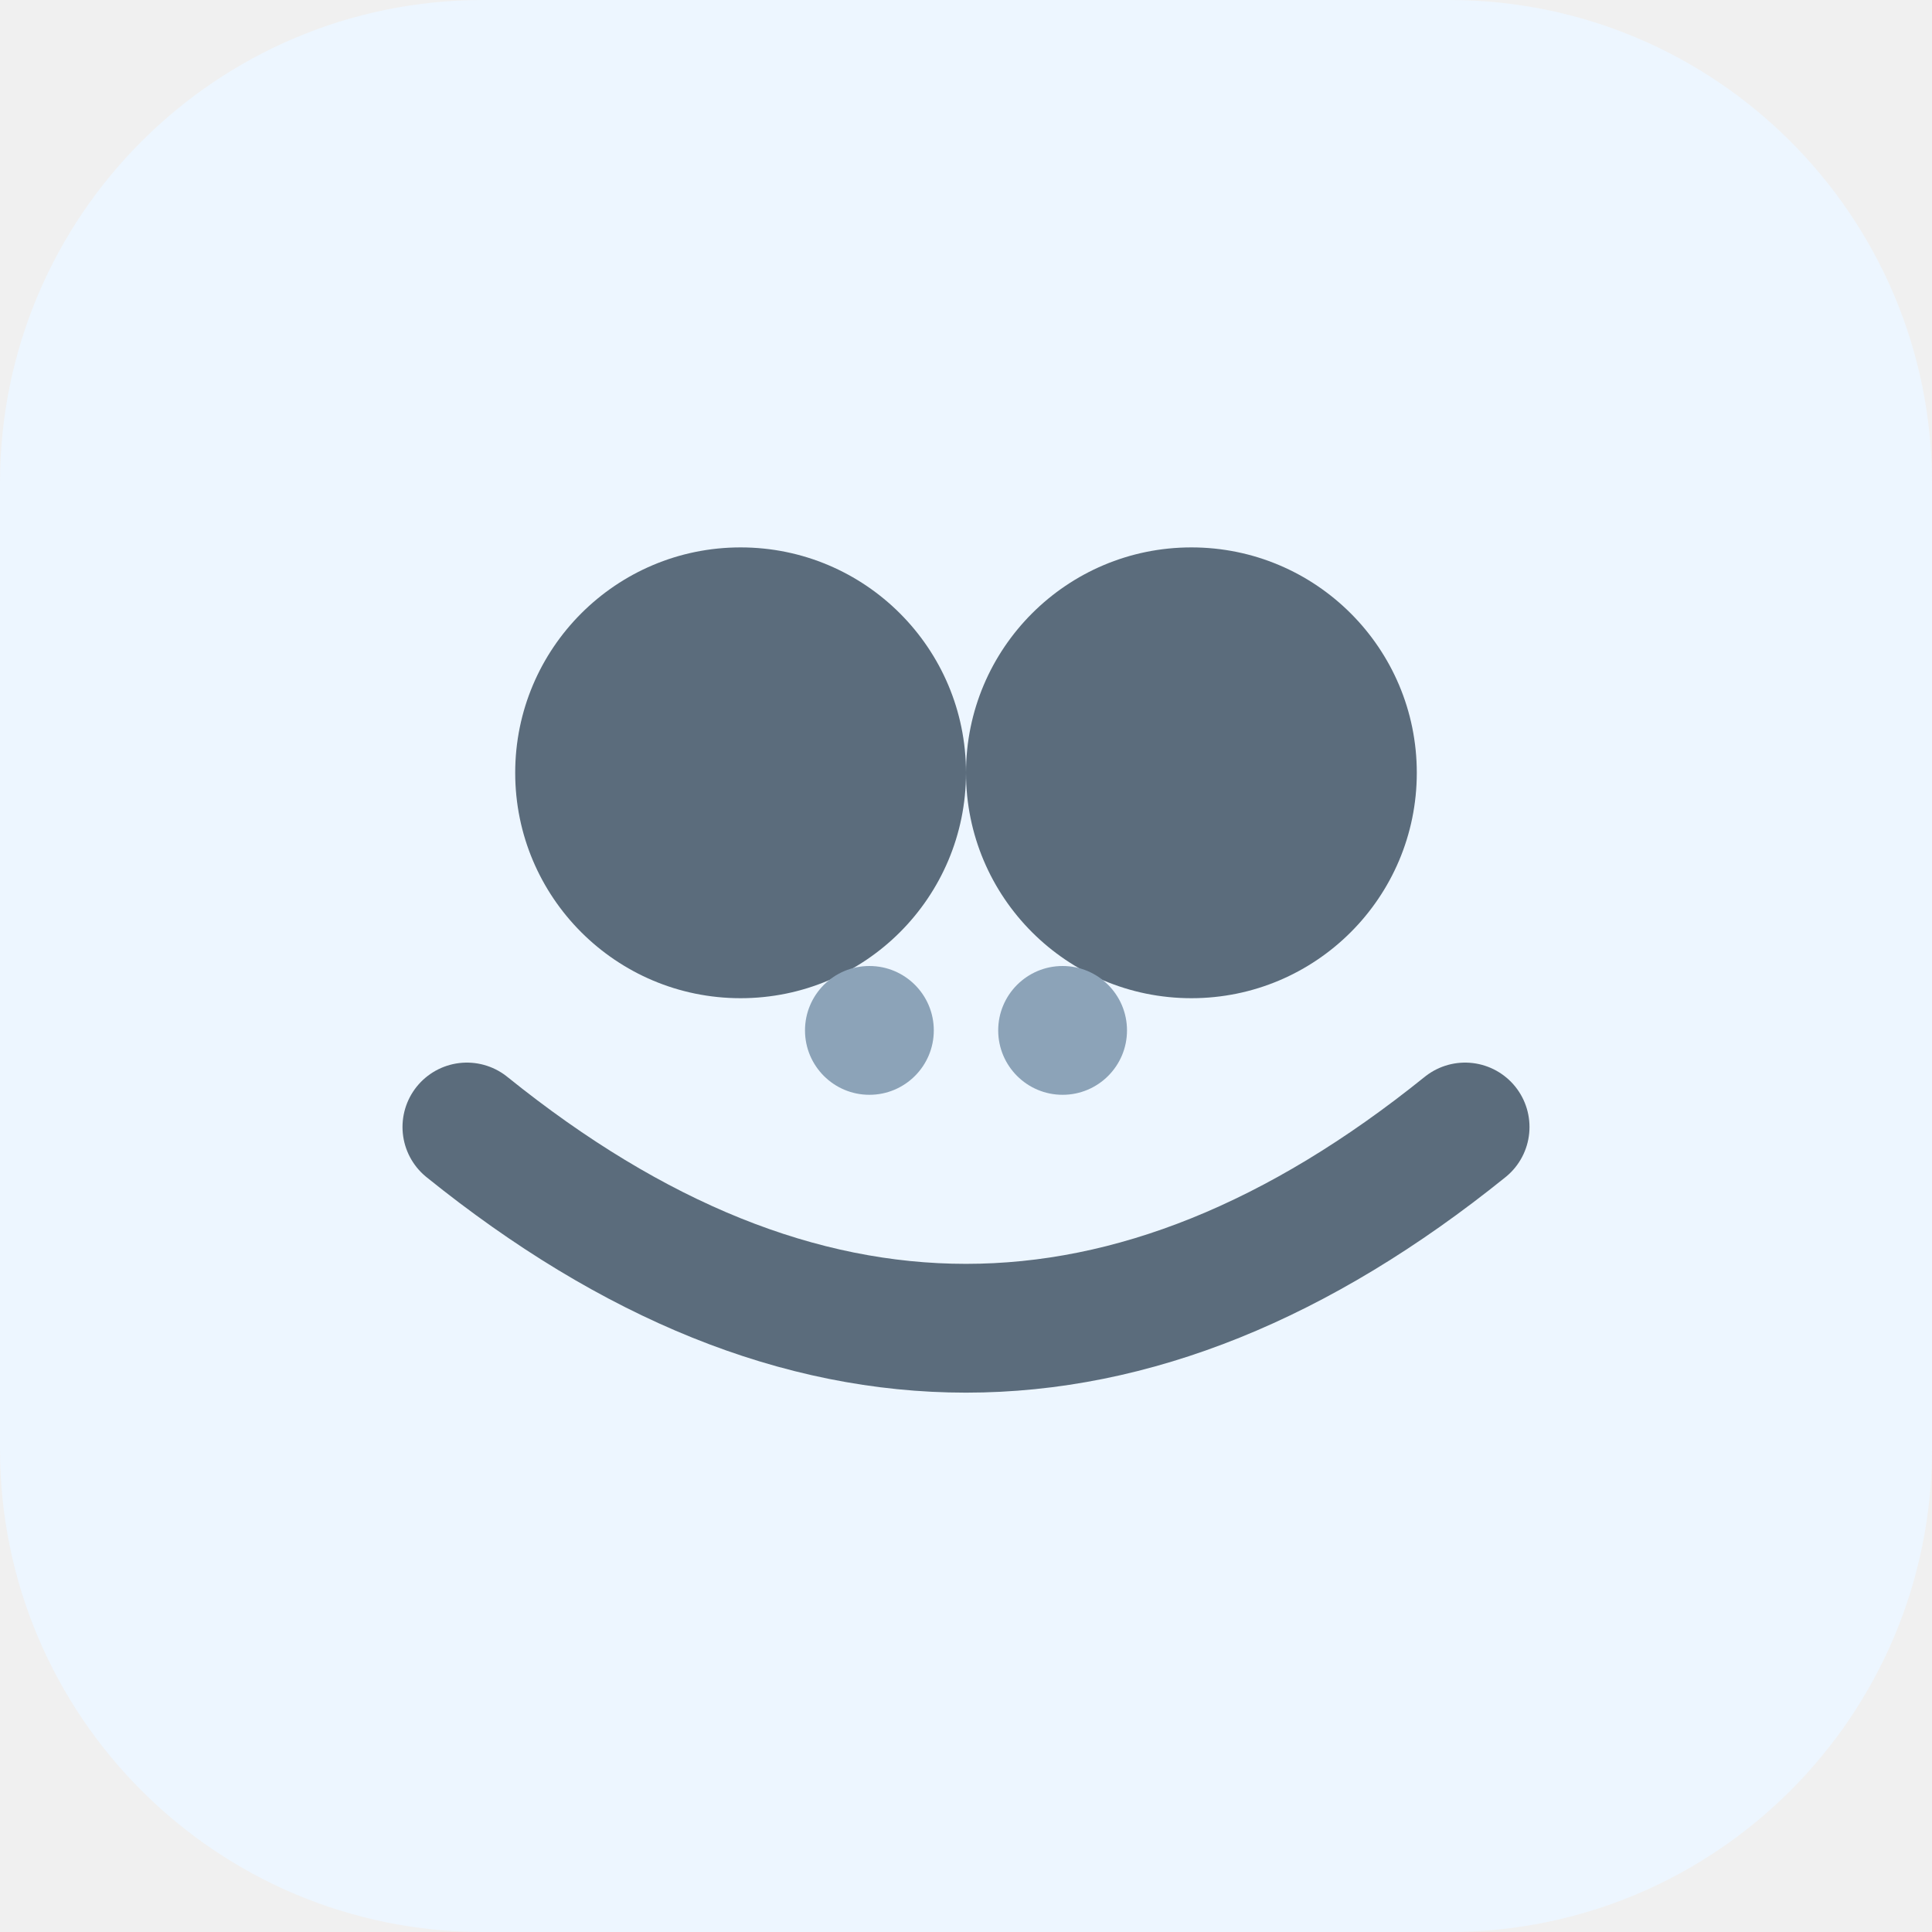
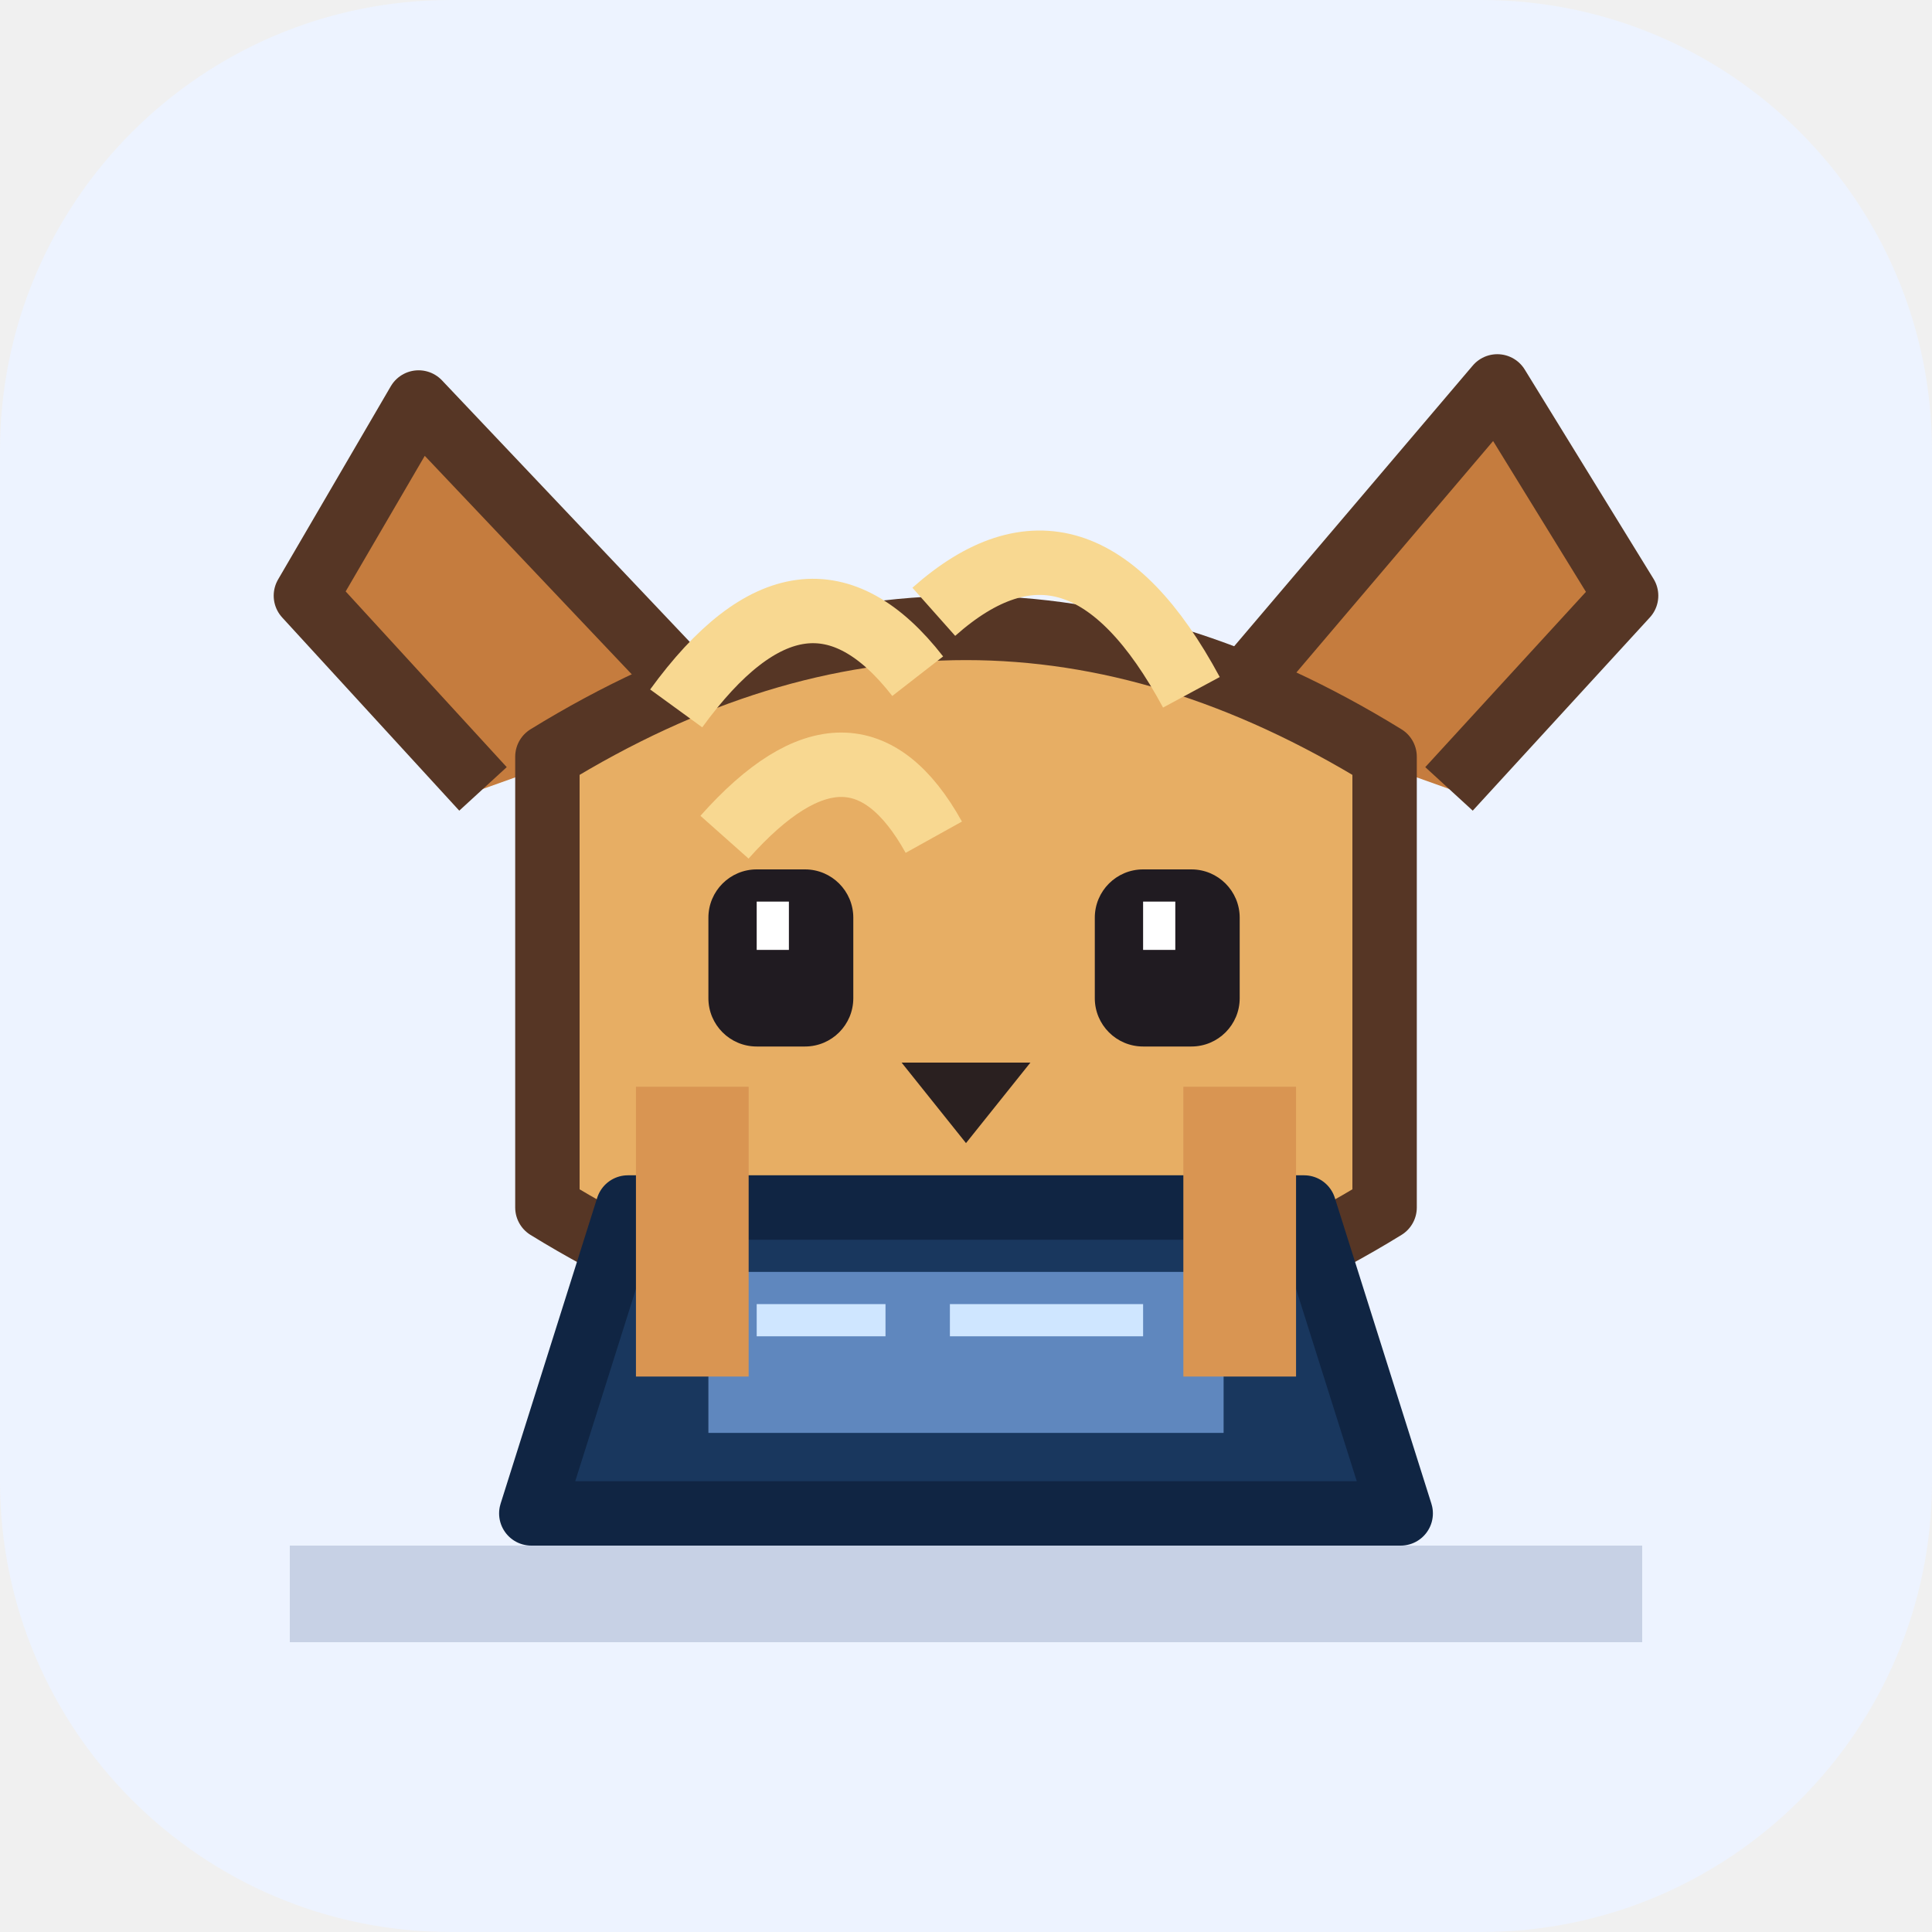
<svg xmlns="http://www.w3.org/2000/svg" viewBox="0 0 120 120">
-   <rect width="120" height="120" rx="30" fill="#edf6ff" />
-   <circle cx="46" cy="48" r="14" fill="#5b6c7c" />
-   <circle cx="74" cy="48" r="14" fill="#5b6c7c" />
-   <path d="M29 70q31 25 62 0" fill="none" stroke="#5b6c7c" stroke-width="8" stroke-linecap="round" />
-   <circle cx="66" cy="64" r="4" fill="#8ca3b8" />
-   <circle cx="54" cy="64" r="4" fill="#8ca3b8" />
+   <rect width="120" height="120" rx="28" fill="#edf3ff" />
+   <path d="M18 96h84v6H18z" fill="#a8b4cf" opacity=".55" />
+   <path d="M30 49 19 37l7-12 18 19M90 49l11-12-8-13-17 20" fill="#c57c3e" stroke="#563625" stroke-width="4" stroke-linejoin="round" />
+   <path d="M34 47Q60 31 86 47v28Q60 91 34 75Z" fill="#e7ae64" stroke="#563625" stroke-width="4" stroke-linejoin="round" />
+   <path d="M42 44q8-11 15-2m1-4q9-8 16 5m-29 9q8-9 13 0" fill="none" stroke="#f8d891" stroke-width="4" />
+   <rect x="44" y="54" width="9" height="11" rx="3" fill="#201b21" />
+   <rect x="68" y="54" width="9" height="11" rx="3" fill="#201b21" />
+   <rect x="47" y="56" width="2" height="3" fill="#fff" />
+   <rect x="71" y="56" width="2" height="3" fill="#fff" />
+   <path d="M56 66h8l-4 5z" fill="#2a2020" />
+   <path d="M39 75h42l6 19H33z" fill="#19375e" stroke="#102543" stroke-width="4" stroke-linejoin="round" />
+   <path d="M44 79h32v10H44z" fill="#5f87be" />
+   <path d="M47 82h8m4 0h12" stroke="#cfe6ff" stroke-width="2" />
+   <path d="M43 71v11m34-11v11" stroke="#d99552" stroke-width="7" stroke-linecap="square" />
</svg>
